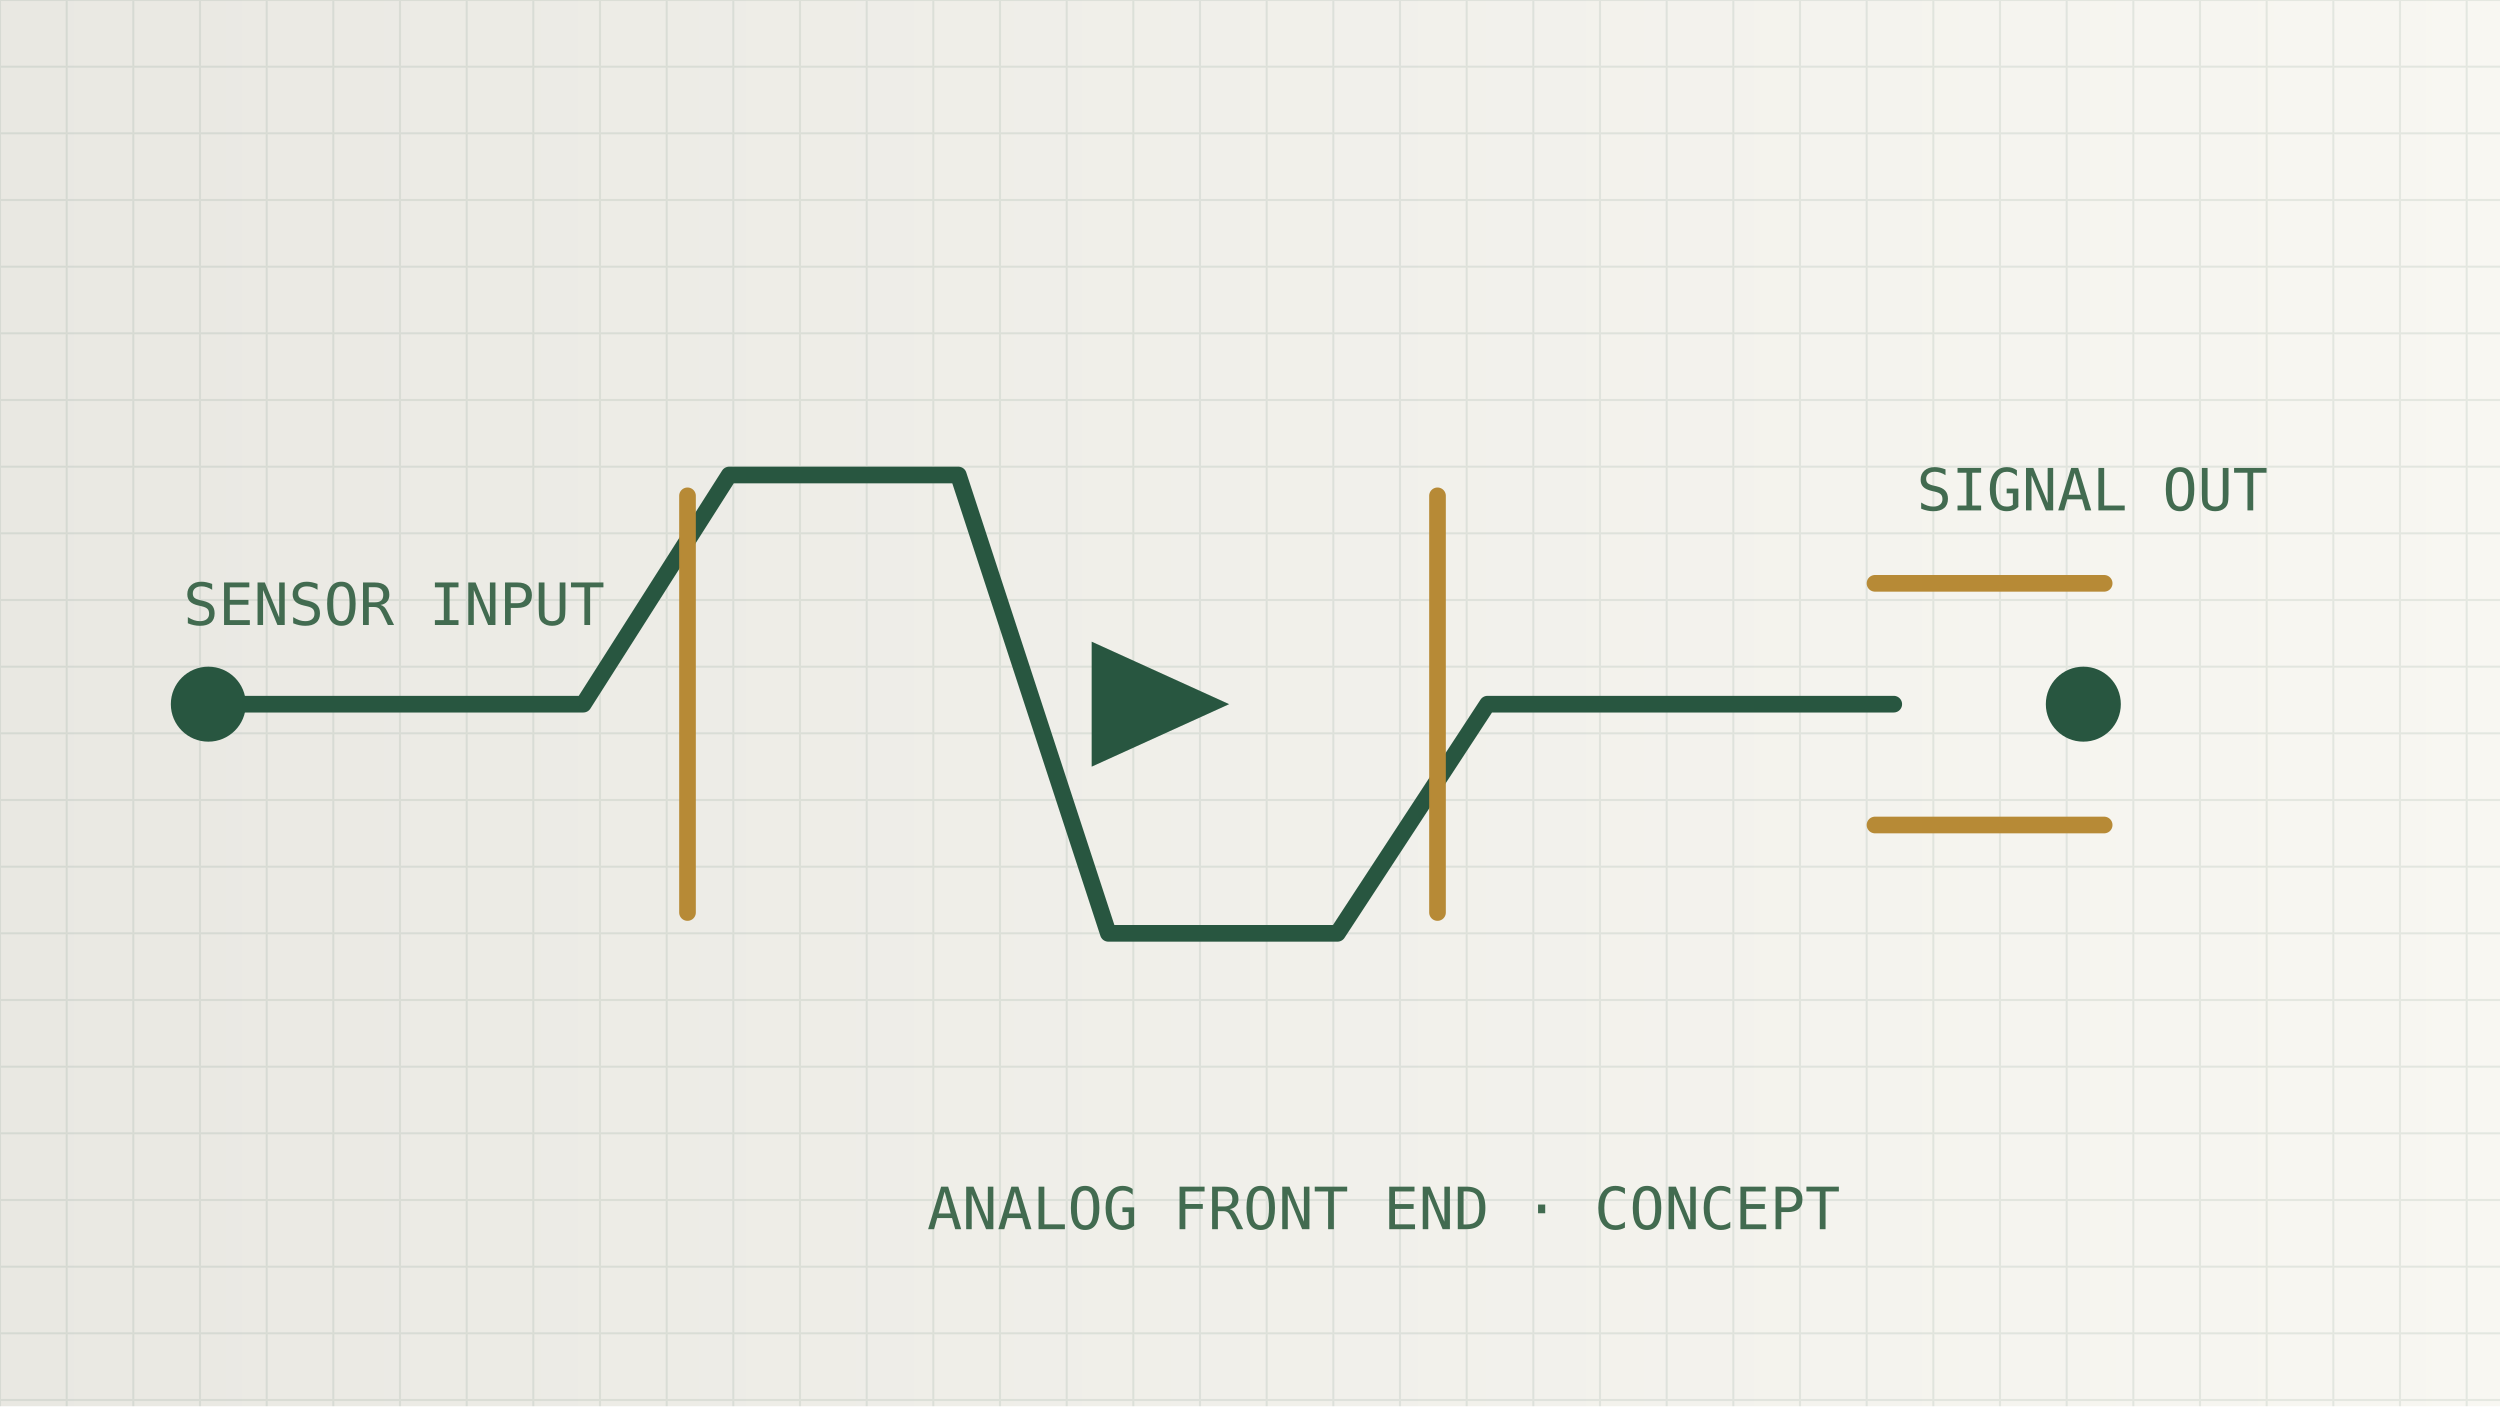
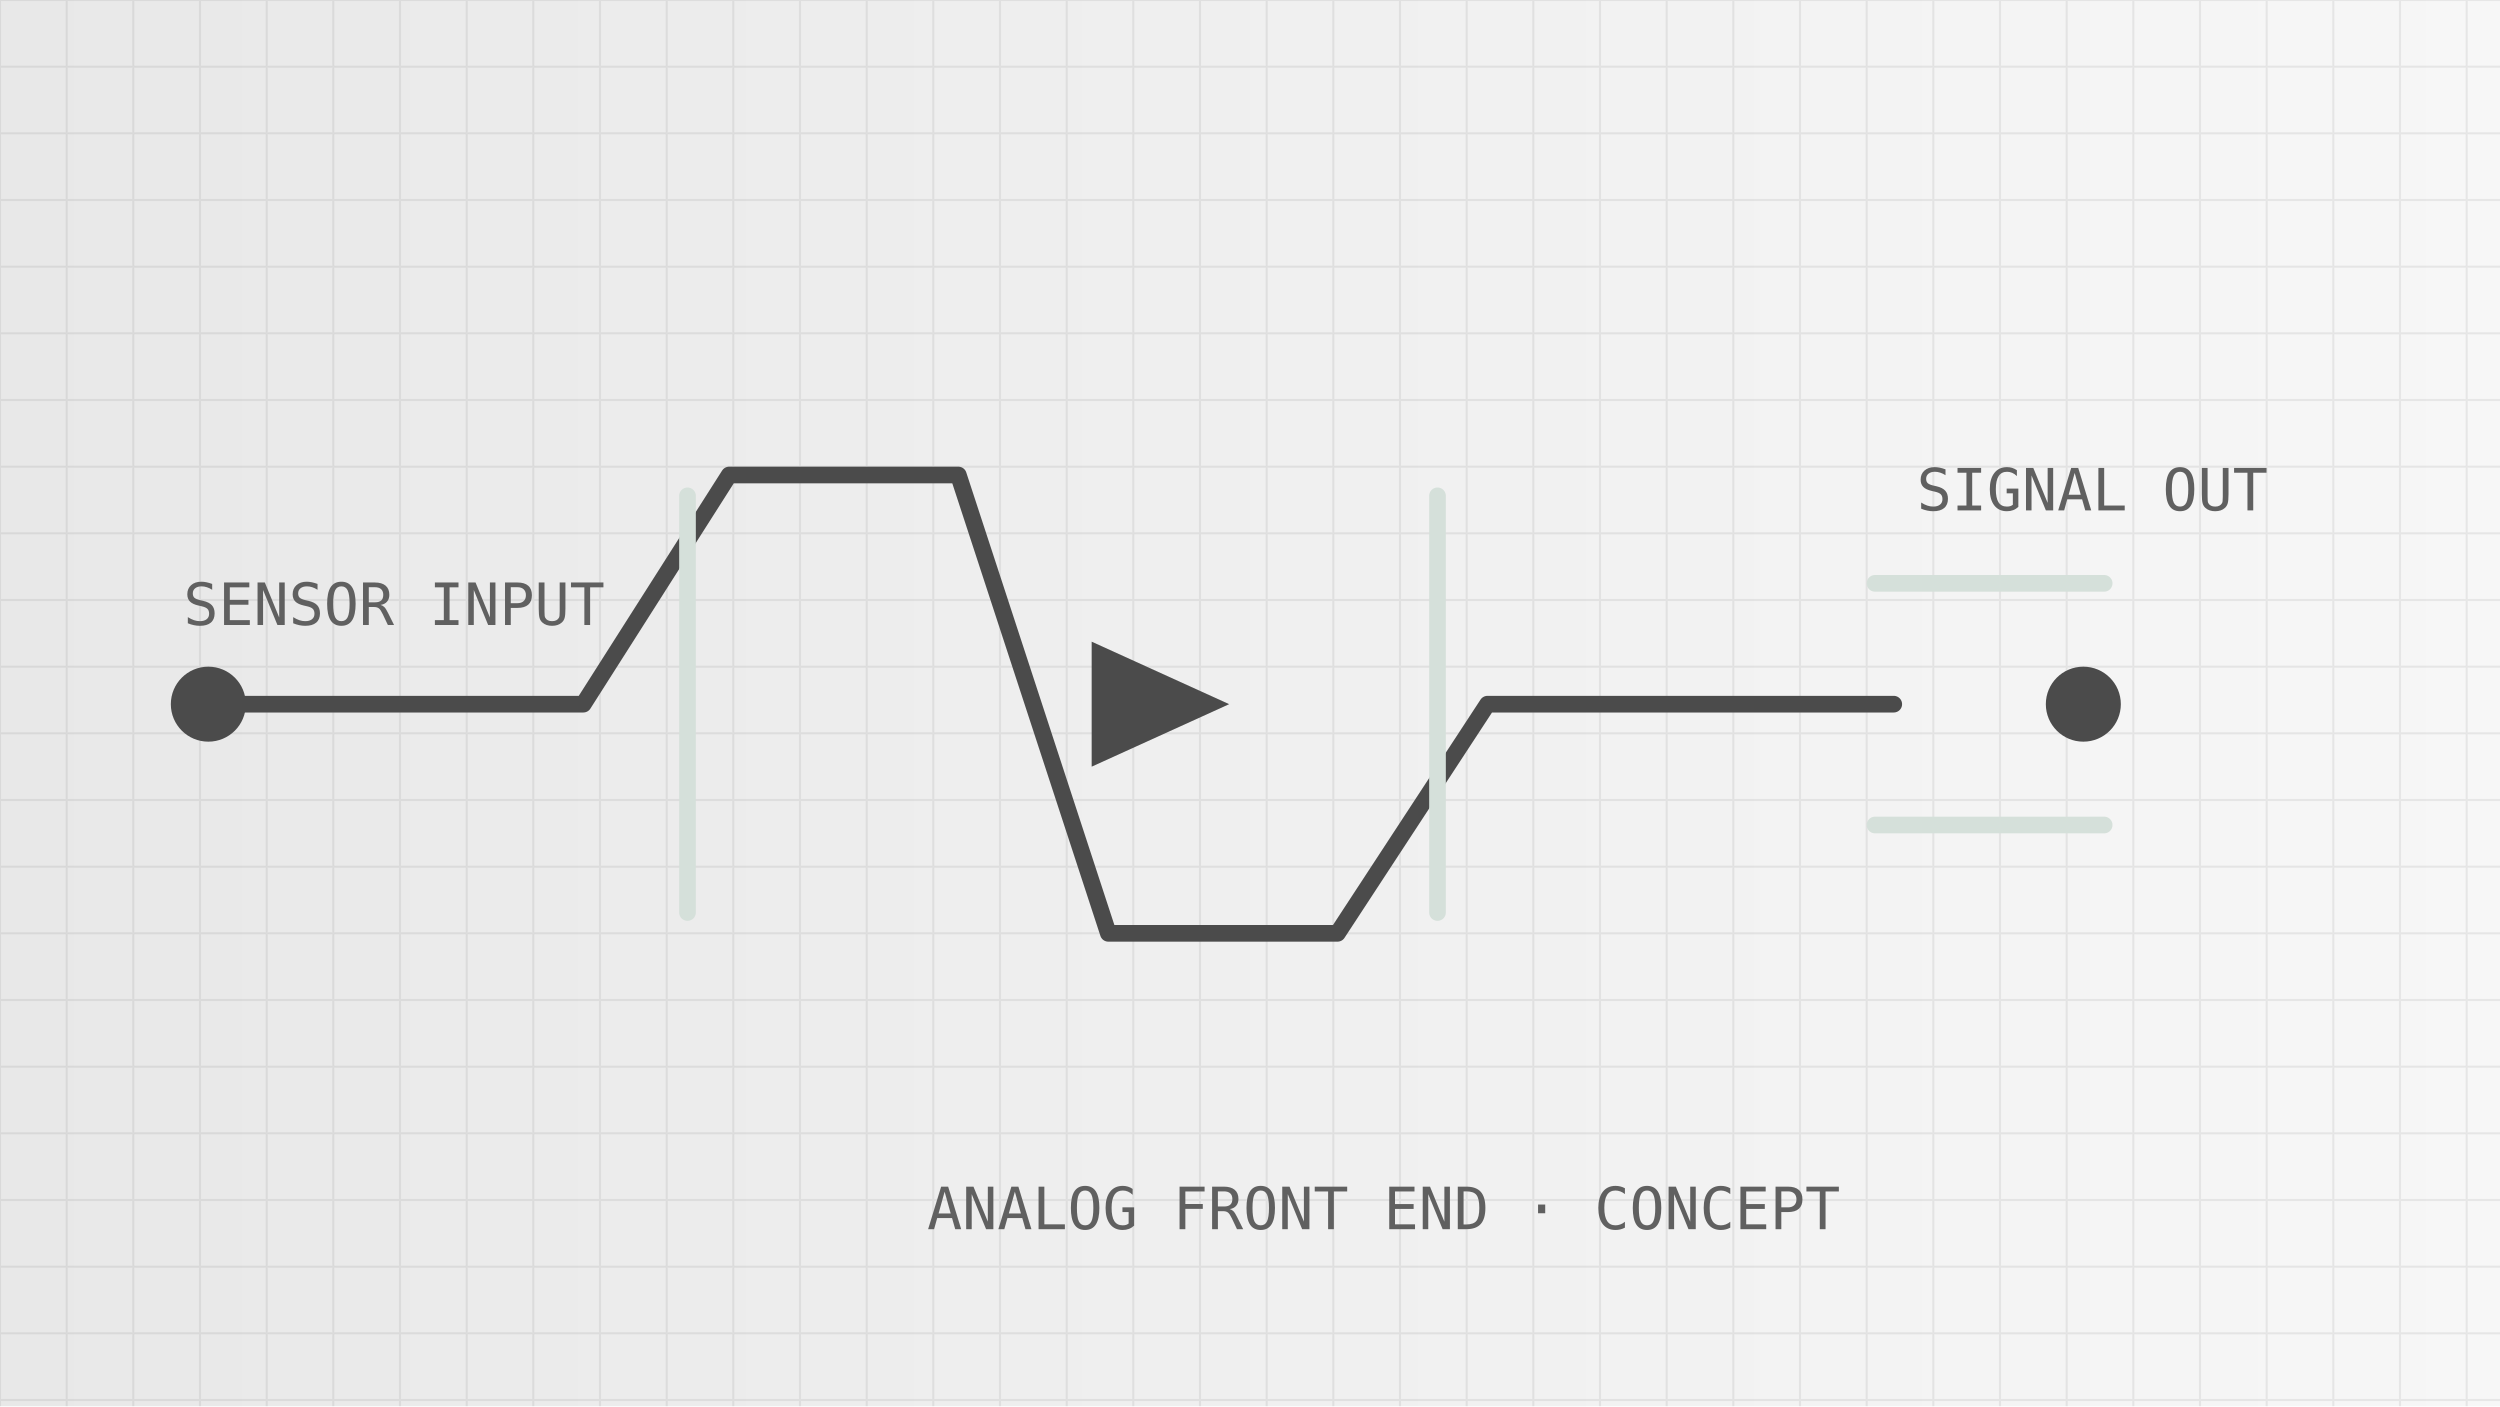
<svg xmlns="http://www.w3.org/2000/svg" viewBox="0 0 1200 675">
  <defs>
    <linearGradient id="a" x2="1">
-       <stop stop-color="#e9e8e2" />
-       <stop offset="1" stop-color="#f8f7f2" />
+       <stop stop-color="#e8e8e8" />
+       <stop offset="1" stop-color="#f7f7f7" />
    </linearGradient>
    <pattern id="g" width="32" height="32" patternUnits="userSpaceOnUse">
-       <path d="M0 0h32v32H0z" fill="none" stroke="#285640" stroke-opacity=".09" />
+       <path d="M0 0h32v32H0z" fill="none" stroke="#4b4b4b" stroke-opacity=".09" />
    </pattern>
  </defs>
  <rect width="1200" height="675" fill="url(#a)" />
  <rect width="1200" height="675" fill="url(#g)" />
-   <g fill="none" stroke="#285640" stroke-width="8" stroke-linecap="round" stroke-linejoin="round">
+   <g fill="none" stroke="#4b4b4b" stroke-width="8" stroke-linecap="round" stroke-linejoin="round">
    <path d="M100 338h180l70-110h110l72 220h110l72-110h195" />
-     <path d="M330 438v-200m360 200v-200" stroke="#b78a36" />
-     <path d="M900 280h110m-110 116h110" stroke="#b78a36" />
+     <path d="M330 438v-200m360 200v-200" stroke="#d5e0da" />
+     <path d="M900 280h110m-110 116h110" stroke="#d5e0da" />
  </g>
-   <g fill="#285640">
+   <g fill="#4b4b4b">
    <circle cx="100" cy="338" r="18" />
    <circle cx="1000" cy="338" r="18" />
    <path d="m590 338-66-30v60z" />
  </g>
-   <g font-family="monospace" font-size="28" fill="#426b50">
+   <g font-family="monospace" font-size="28" fill="#606060">
    <text x="88" y="300">SENSOR INPUT</text>
    <text x="920" y="245">SIGNAL OUT</text>
    <text x="445" y="590">ANALOG FRONT END · CONCEPT</text>
  </g>
</svg>
